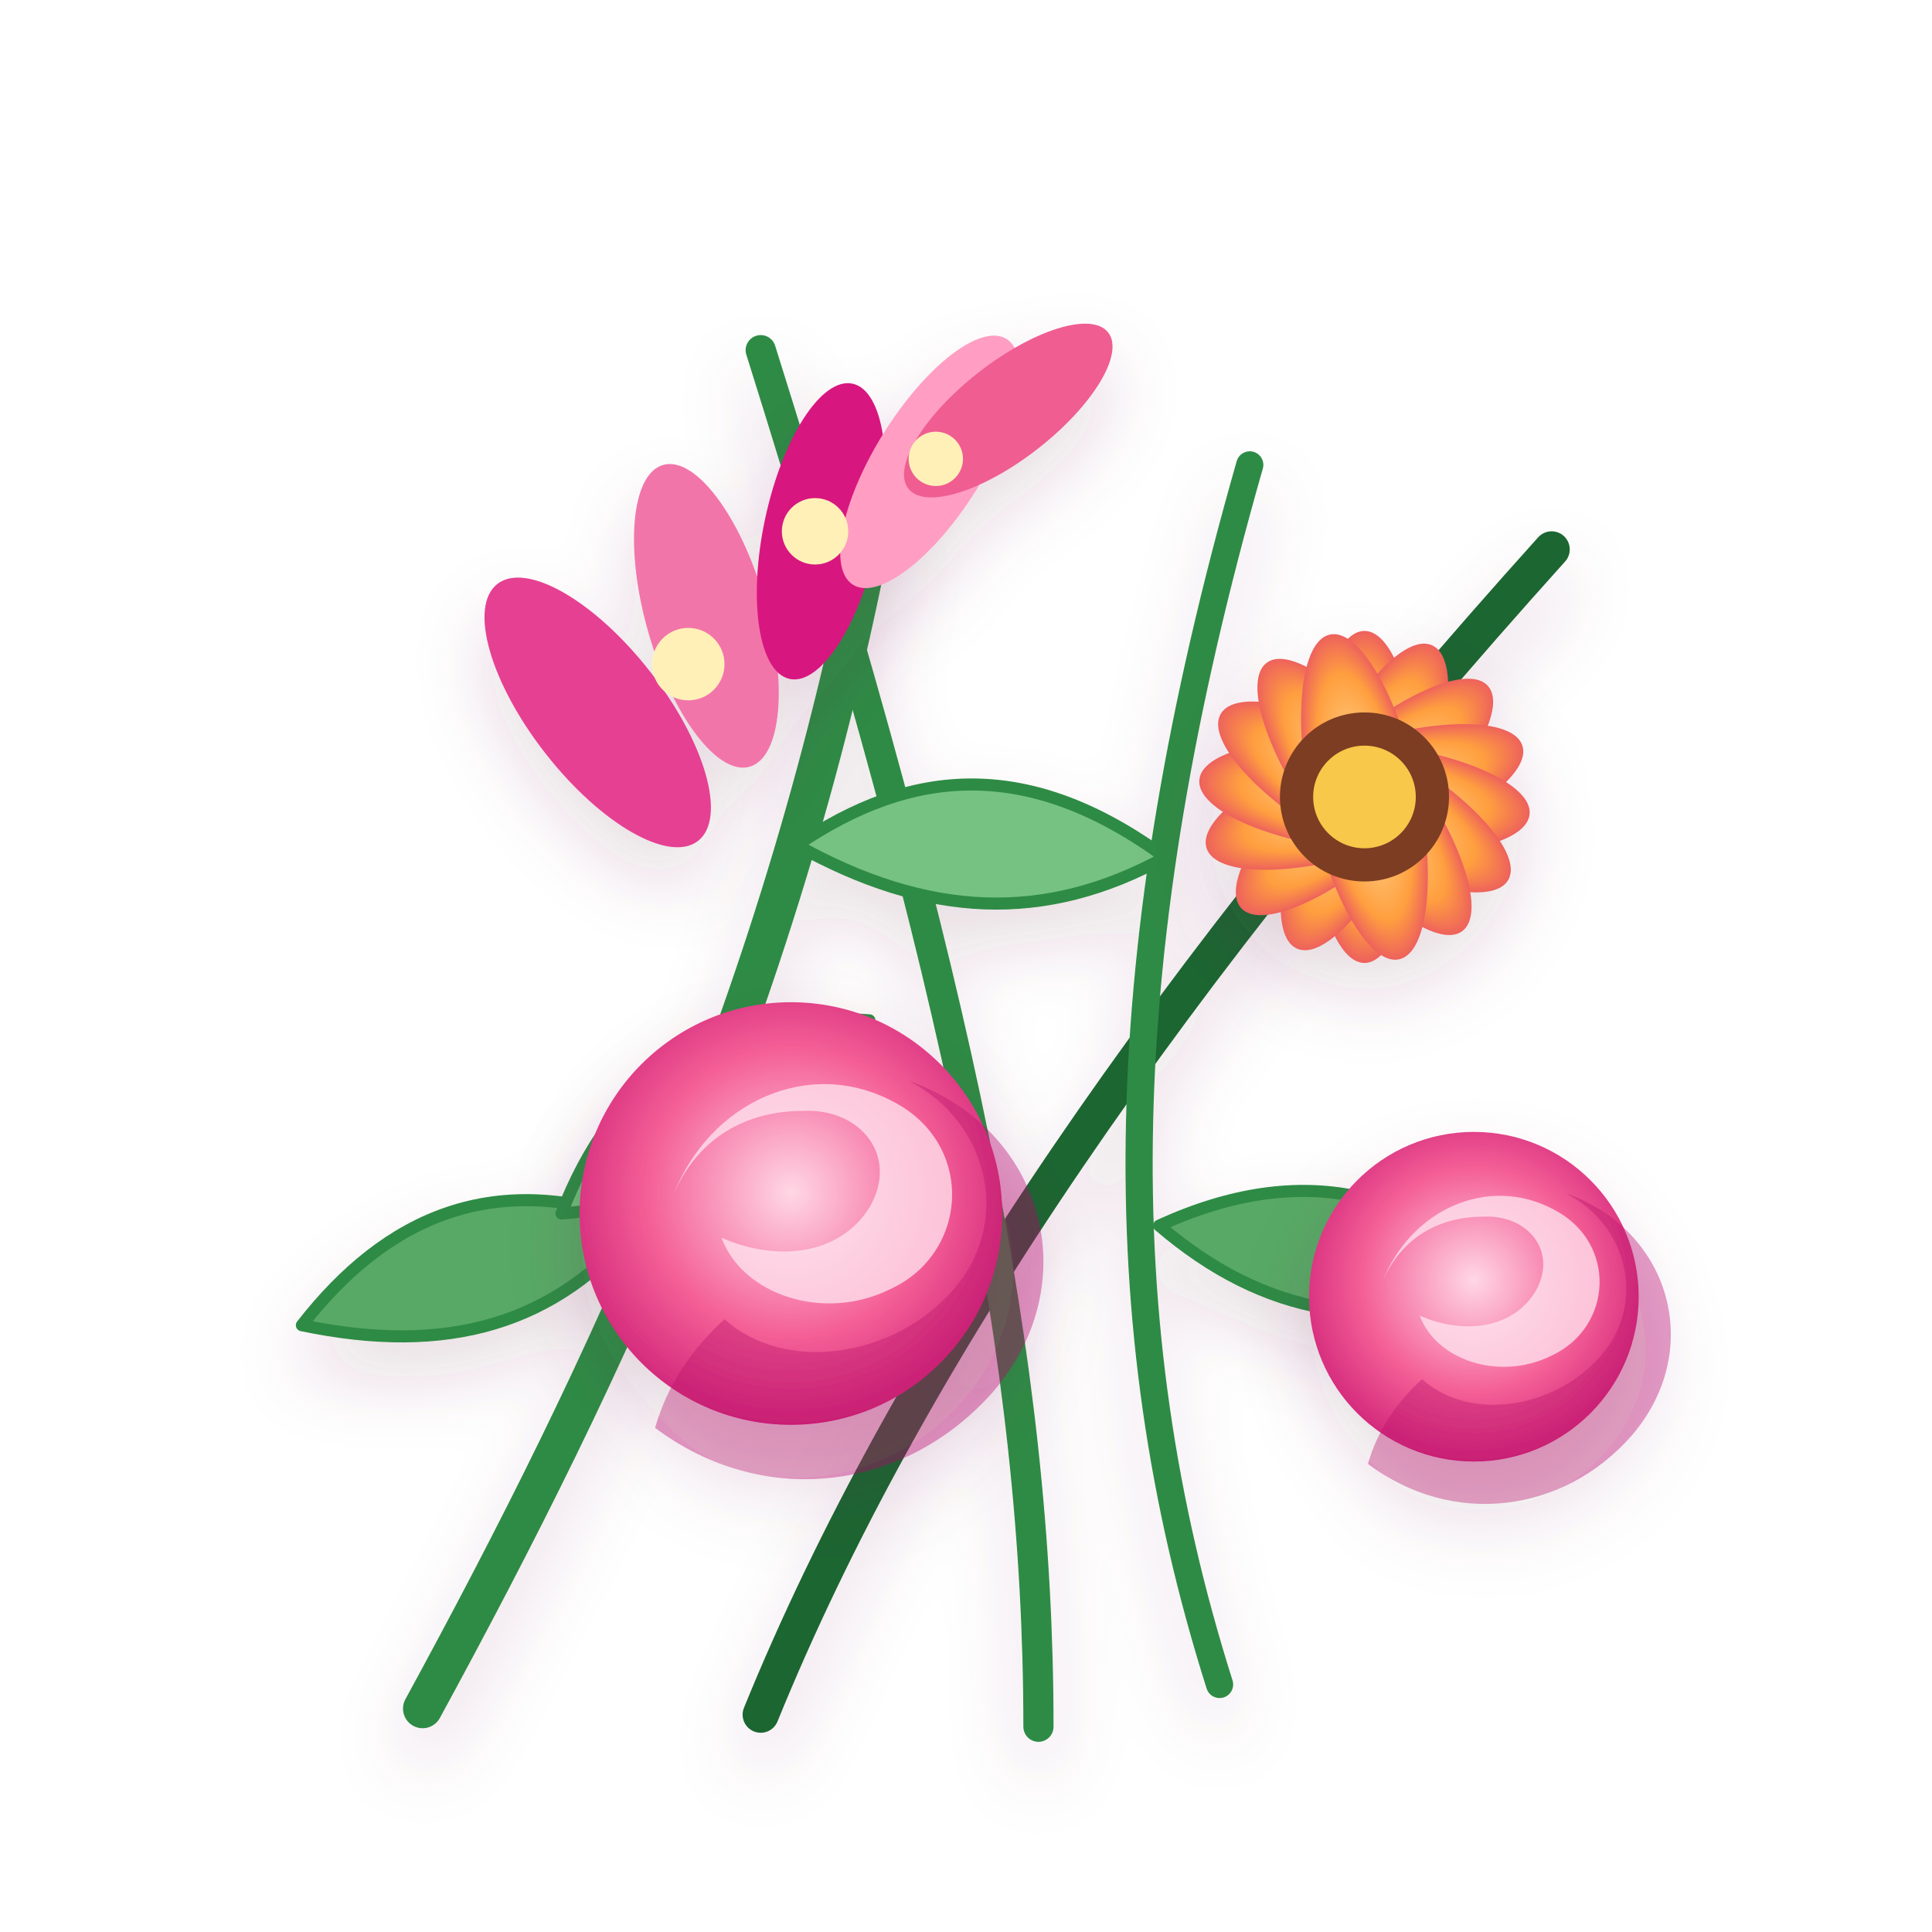
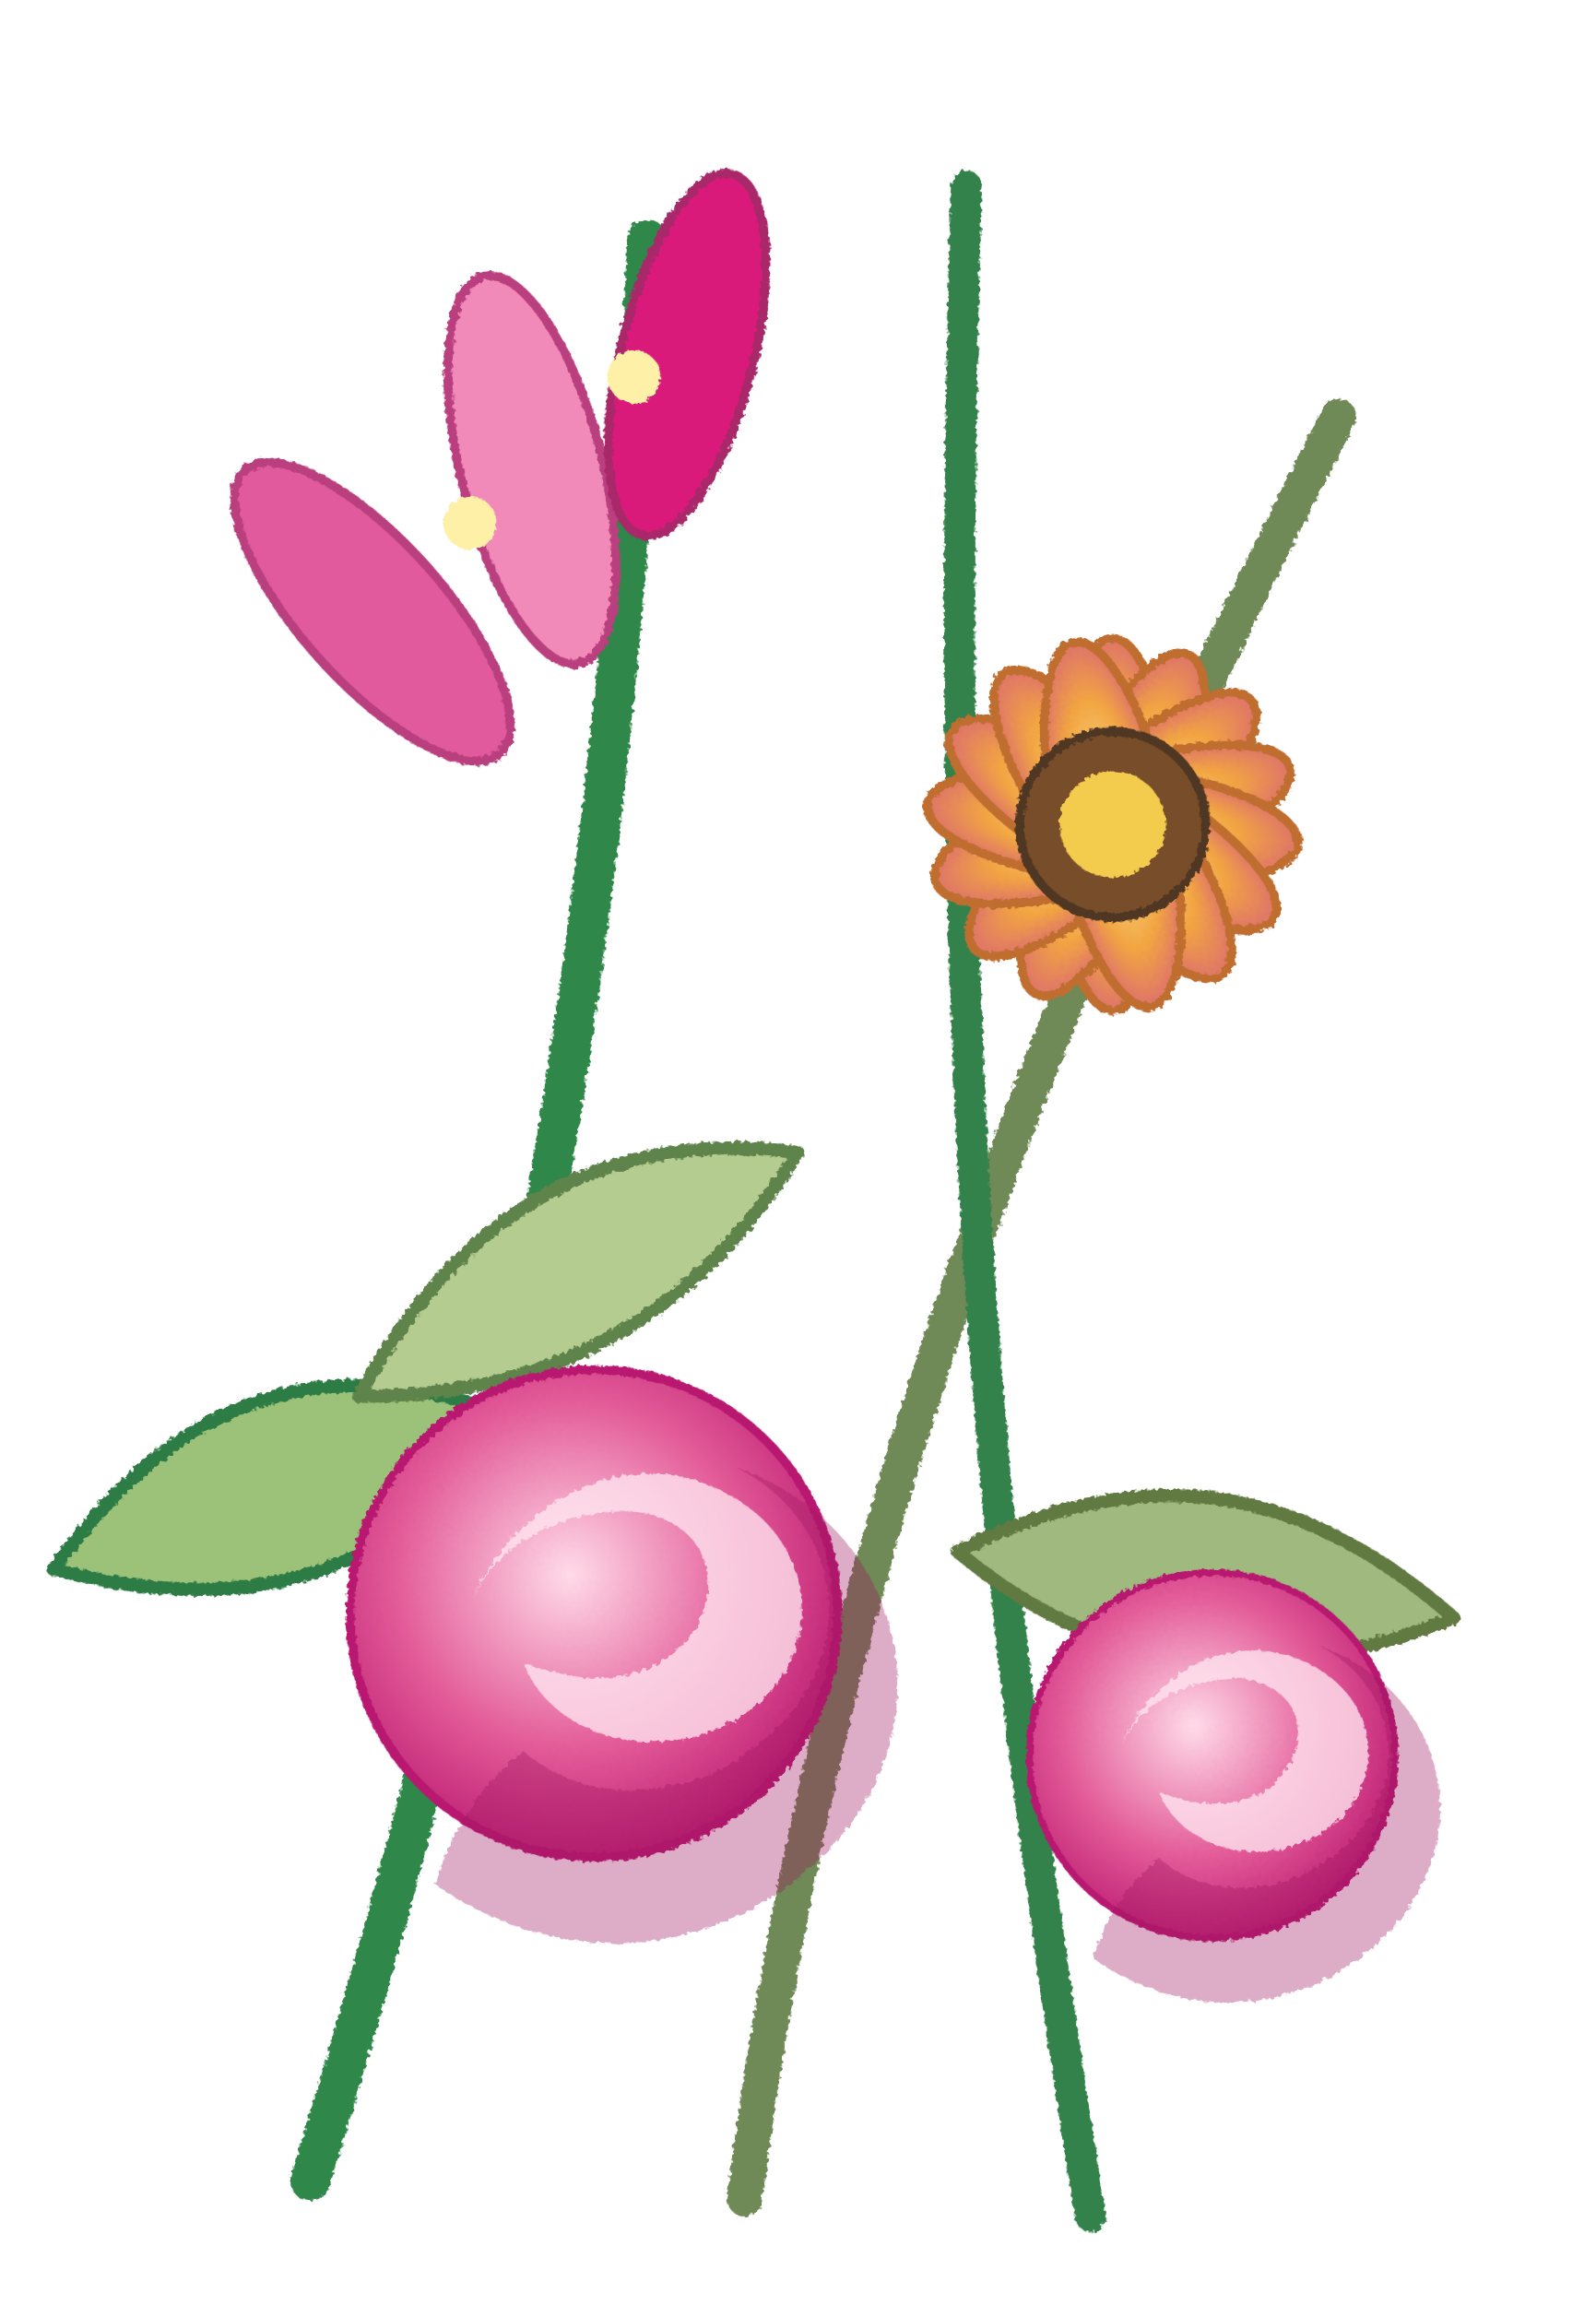
- <svg xmlns="http://www.w3.org/2000/svg" viewBox="0 0 640 640" role="img" aria-label="Иллюстрация свадебных цветов">
+ <svg xmlns="http://www.w3.org/2000/svg" viewBox="0 0 360 520" role="img" aria-label="Рисованные гладиолусы, герберы и розы">
  <defs>
-     <filter id="softShadow" x="-30%" y="-30%" width="160%" height="160%">
-       <feDropShadow dx="0" dy="12" stdDeviation="12" flood-color="#6b2d46" flood-opacity=".16" />
+     <filter id="pencil" x="-10%" y="-10%" width="120%" height="120%">
+       <feTurbulence type="fractalNoise" baseFrequency=".9" numOctaves="2" seed="8" />
+       <feDisplacementMap in="SourceGraphic" scale="1.4" />
    </filter>
-     <radialGradient id="rosePetal" cx="50%" cy="45%" r="62%">
-       <stop offset="0" stop-color="#ffd7e5" />
-       <stop offset=".55" stop-color="#f45f96" />
-       <stop offset="1" stop-color="#c81673" />
+     <radialGradient id="rose" cx="45%" cy="42%" r="62%">
+       <stop offset="0" stop-color="#ffdbe9" />
+       <stop offset=".58" stop-color="#e35b98" />
+       <stop offset="1" stop-color="#b91870" />
    </radialGradient>
-     <radialGradient id="gerberaPetal" cx="50%" cy="50%" r="65%">
-       <stop offset="0" stop-color="#ffe6a5" />
-       <stop offset=".58" stop-color="#ff9f3f" />
-       <stop offset="1" stop-color="#d8177f" />
+     <radialGradient id="gerbera" cx="50%" cy="50%" r="62%">
+       <stop offset="0" stop-color="#fff0a8" />
+       <stop offset=".55" stop-color="#f2a542" />
+       <stop offset="1" stop-color="#cf4f88" />
    </radialGradient>
  </defs>
-   <g fill="none" stroke-linecap="round" stroke-linejoin="round" filter="url(#softShadow)">
-     <path d="M140 566C201 454 260 330 290 170" stroke="#2e8b45" stroke-width="13" />
-     <path d="M252 568C300 450 388 322 514 182" stroke="#1f6633" stroke-width="12" />
-     <path d="M344 572C344 452 318 326 252 116" stroke="#2e8b45" stroke-width="10" />
-     <path d="M404 558C366 438 368 315 414 154" stroke="#2e8b45" stroke-width="9" />
-     <path d="M212 405c-48-18-84-2-112 34 48 10 84 0 112-34Z" fill="#58a965" stroke="#2e8b45" stroke-width="4" />
-     <path d="M288 338c-54-4-85 20-102 64 49-4 82-26 102-64Z" fill="#6abb77" stroke="#2e8b45" stroke-width="4" />
-     <path d="M384 406c48-22 86-11 119 21-47 15-84 9-119-21Z" fill="#58a965" stroke="#2e8b45" stroke-width="4" />
-     <path d="M386 284c-45-33-84-30-122-4 43 24 82 26 122 4Z" fill="#76c282" stroke="#2e8b45" stroke-width="4" />
-   </g>
-   <g filter="url(#softShadow)">
-     <g transform="translate(102 94)">
-       <ellipse cx="96" cy="142" rx="22" ry="54" fill="#e64092" transform="rotate(-38 96 142)" />
-       <ellipse cx="132" cy="110" rx="20" ry="52" fill="#f275a9" transform="rotate(-16 132 110)" />
-       <ellipse cx="170" cy="82" rx="19" ry="50" fill="#d8177f" transform="rotate(12 170 82)" />
-       <ellipse cx="206" cy="59" rx="18" ry="48" fill="#ff9dc2" transform="rotate(32 206 59)" />
-       <ellipse cx="232" cy="42" rx="16" ry="42" fill="#ef5d91" transform="rotate(52 232 42)" />
-       <circle cx="126" cy="126" r="12" fill="#fff0b8" />
-       <circle cx="168" cy="82" r="11" fill="#fff0b8" />
-       <circle cx="208" cy="58" r="9" fill="#fff0b8" />
+   <g filter="url(#pencil)" stroke-linecap="round" stroke-linejoin="round">
+     <path d="M70 492C110 362 138 228 146 54" fill="none" stroke="#2f8749" stroke-width="9" />
+     <path d="M168 496C184 370 224 244 302 94" fill="none" stroke="#6f8a56" stroke-width="8" />
+     <path d="M246 500C224 362 212 244 218 42" fill="none" stroke="#34824b" stroke-width="7" />
+     <path d="M116 320c-46-18-78-2-104 34 46 12 80 0 104-34Z" fill="#9cc179" stroke="#2e7c45" stroke-width="3" />
+     <path d="M180 260c-46-6-78 16-99 55 44 0 76-18 99-55Z" fill="#b5cc91" stroke="#5f844b" stroke-width="3" />
+     <path d="M216 350c44-22 79-14 112 15-43 17-80 12-112-15Z" fill="#9fb97e" stroke="#607a42" stroke-width="3" />
+     <g transform="translate(30 42)">
+       <ellipse cx="54" cy="96" rx="16" ry="43" fill="#e05a9d" stroke="#b93f7e" stroke-width="2" transform="rotate(-42 54 96)" />
+       <ellipse cx="90" cy="64" rx="16" ry="45" fill="#f18ab8" stroke="#b93f7e" stroke-width="2" transform="rotate(-14 90 64)" />
+       <ellipse cx="125" cy="38" rx="15" ry="42" fill="#d91a7b" stroke="#a92869" stroke-width="2" transform="rotate(14 125 38)" />
+       <circle cx="76" cy="76" r="6" fill="#fff0a8" />
+       <circle cx="113" cy="43" r="6" fill="#fff0a8" />
    </g>
-     <g transform="translate(360 174)">
-       <g fill="url(#gerberaPetal)">
-         <ellipse cx="92" cy="90" rx="18" ry="55" transform="rotate(0 92 90)" />
-         <ellipse cx="92" cy="90" rx="18" ry="55" transform="rotate(24 92 90)" />
-         <ellipse cx="92" cy="90" rx="18" ry="55" transform="rotate(48 92 90)" />
-         <ellipse cx="92" cy="90" rx="18" ry="55" transform="rotate(72 92 90)" />
-         <ellipse cx="92" cy="90" rx="18" ry="55" transform="rotate(96 92 90)" />
-         <ellipse cx="92" cy="90" rx="18" ry="55" transform="rotate(120 92 90)" />
-         <ellipse cx="92" cy="90" rx="18" ry="55" transform="rotate(144 92 90)" />
-         <ellipse cx="92" cy="90" rx="18" ry="55" transform="rotate(168 92 90)" />
+     <g transform="translate(177 112)">
+       <g fill="url(#gerbera)" stroke="#bf6e2f" stroke-width="2">
+         <ellipse cx="74" cy="74" rx="13" ry="42" transform="rotate(0 74 74)" />
+         <ellipse cx="74" cy="74" rx="13" ry="42" transform="rotate(24 74 74)" />
+         <ellipse cx="74" cy="74" rx="13" ry="42" transform="rotate(48 74 74)" />
+         <ellipse cx="74" cy="74" rx="13" ry="42" transform="rotate(72 74 74)" />
+         <ellipse cx="74" cy="74" rx="13" ry="42" transform="rotate(96 74 74)" />
+         <ellipse cx="74" cy="74" rx="13" ry="42" transform="rotate(120 74 74)" />
+         <ellipse cx="74" cy="74" rx="13" ry="42" transform="rotate(144 74 74)" />
+         <ellipse cx="74" cy="74" rx="13" ry="42" transform="rotate(168 74 74)" />
      </g>
-       <circle cx="92" cy="90" r="28" fill="#7b3c24" />
-       <circle cx="92" cy="90" r="17" fill="#f7c84a" />
+       <circle cx="74" cy="74" r="21" fill="#774d2a" stroke="#4f3723" stroke-width="2" />
+       <circle cx="74" cy="74" r="12" fill="#f4cc4d" />
    </g>
-     <g transform="translate(154 300)">
-       <circle cx="108" cy="102" r="70" fill="url(#rosePetal)" />
-       <path d="M69 96c12-31 45-46 73-31 27 14 25 50-1 62-22 11-49 2-56-17 18 8 39 6 49-10 10-17-3-33-22-32-21 0-36 11-43 28Z" fill="#ffe3ed" opacity=".78" />
-       <path d="M86 137c20 18 56 13 76-10 19-22 12-55-15-69 45 16 59 67 28 103-29 33-76 39-112 12 4-14 12-26 23-36Z" fill="#b90f69" opacity=".38" />
+     <g transform="translate(52 284)">
+       <circle cx="82" cy="80" r="55" fill="url(#rose)" stroke="#b91870" stroke-width="2" />
+       <path d="M54 78c10-24 36-37 58-25 23 12 22 41 0 52-18 9-40 2-46-14 15 6 31 5 39-8 8-14-2-27-18-26-16 1-28 9-33 21Z" fill="#ffe5ef" opacity=".78" />
+       <path d="M66 111c17 15 45 10 60-8 16-19 10-45-12-56 37 13 48 55 23 84-24 27-61 31-91 10 4-12 10-22 20-30Z" fill="#9e145f" opacity=".35" />
    </g>
-     <g transform="translate(404 350) scale(.78)">
-       <circle cx="108" cy="102" r="70" fill="url(#rosePetal)" />
-       <path d="M69 96c12-31 45-46 73-31 27 14 25 50-1 62-22 11-49 2-56-17 18 8 39 6 49-10 10-17-3-33-22-32-21 0-36 11-43 28Z" fill="#ffe3ed" opacity=".78" />
-       <path d="M86 137c20 18 56 13 76-10 19-22 12-55-15-69 45 16 59 67 28 103-29 33-76 39-112 12 4-14 12-26 23-36Z" fill="#b90f69" opacity=".38" />
+     <g transform="translate(212 336) scale(.75)">
+       <circle cx="82" cy="80" r="55" fill="url(#rose)" stroke="#b91870" stroke-width="2" />
+       <path d="M54 78c10-24 36-37 58-25 23 12 22 41 0 52-18 9-40 2-46-14 15 6 31 5 39-8 8-14-2-27-18-26-16 1-28 9-33 21Z" fill="#ffe5ef" opacity=".78" />
+       <path d="M66 111c17 15 45 10 60-8 16-19 10-45-12-56 37 13 48 55 23 84-24 27-61 31-91 10 4-12 10-22 20-30Z" fill="#9e145f" opacity=".35" />
    </g>
  </g>
</svg>
